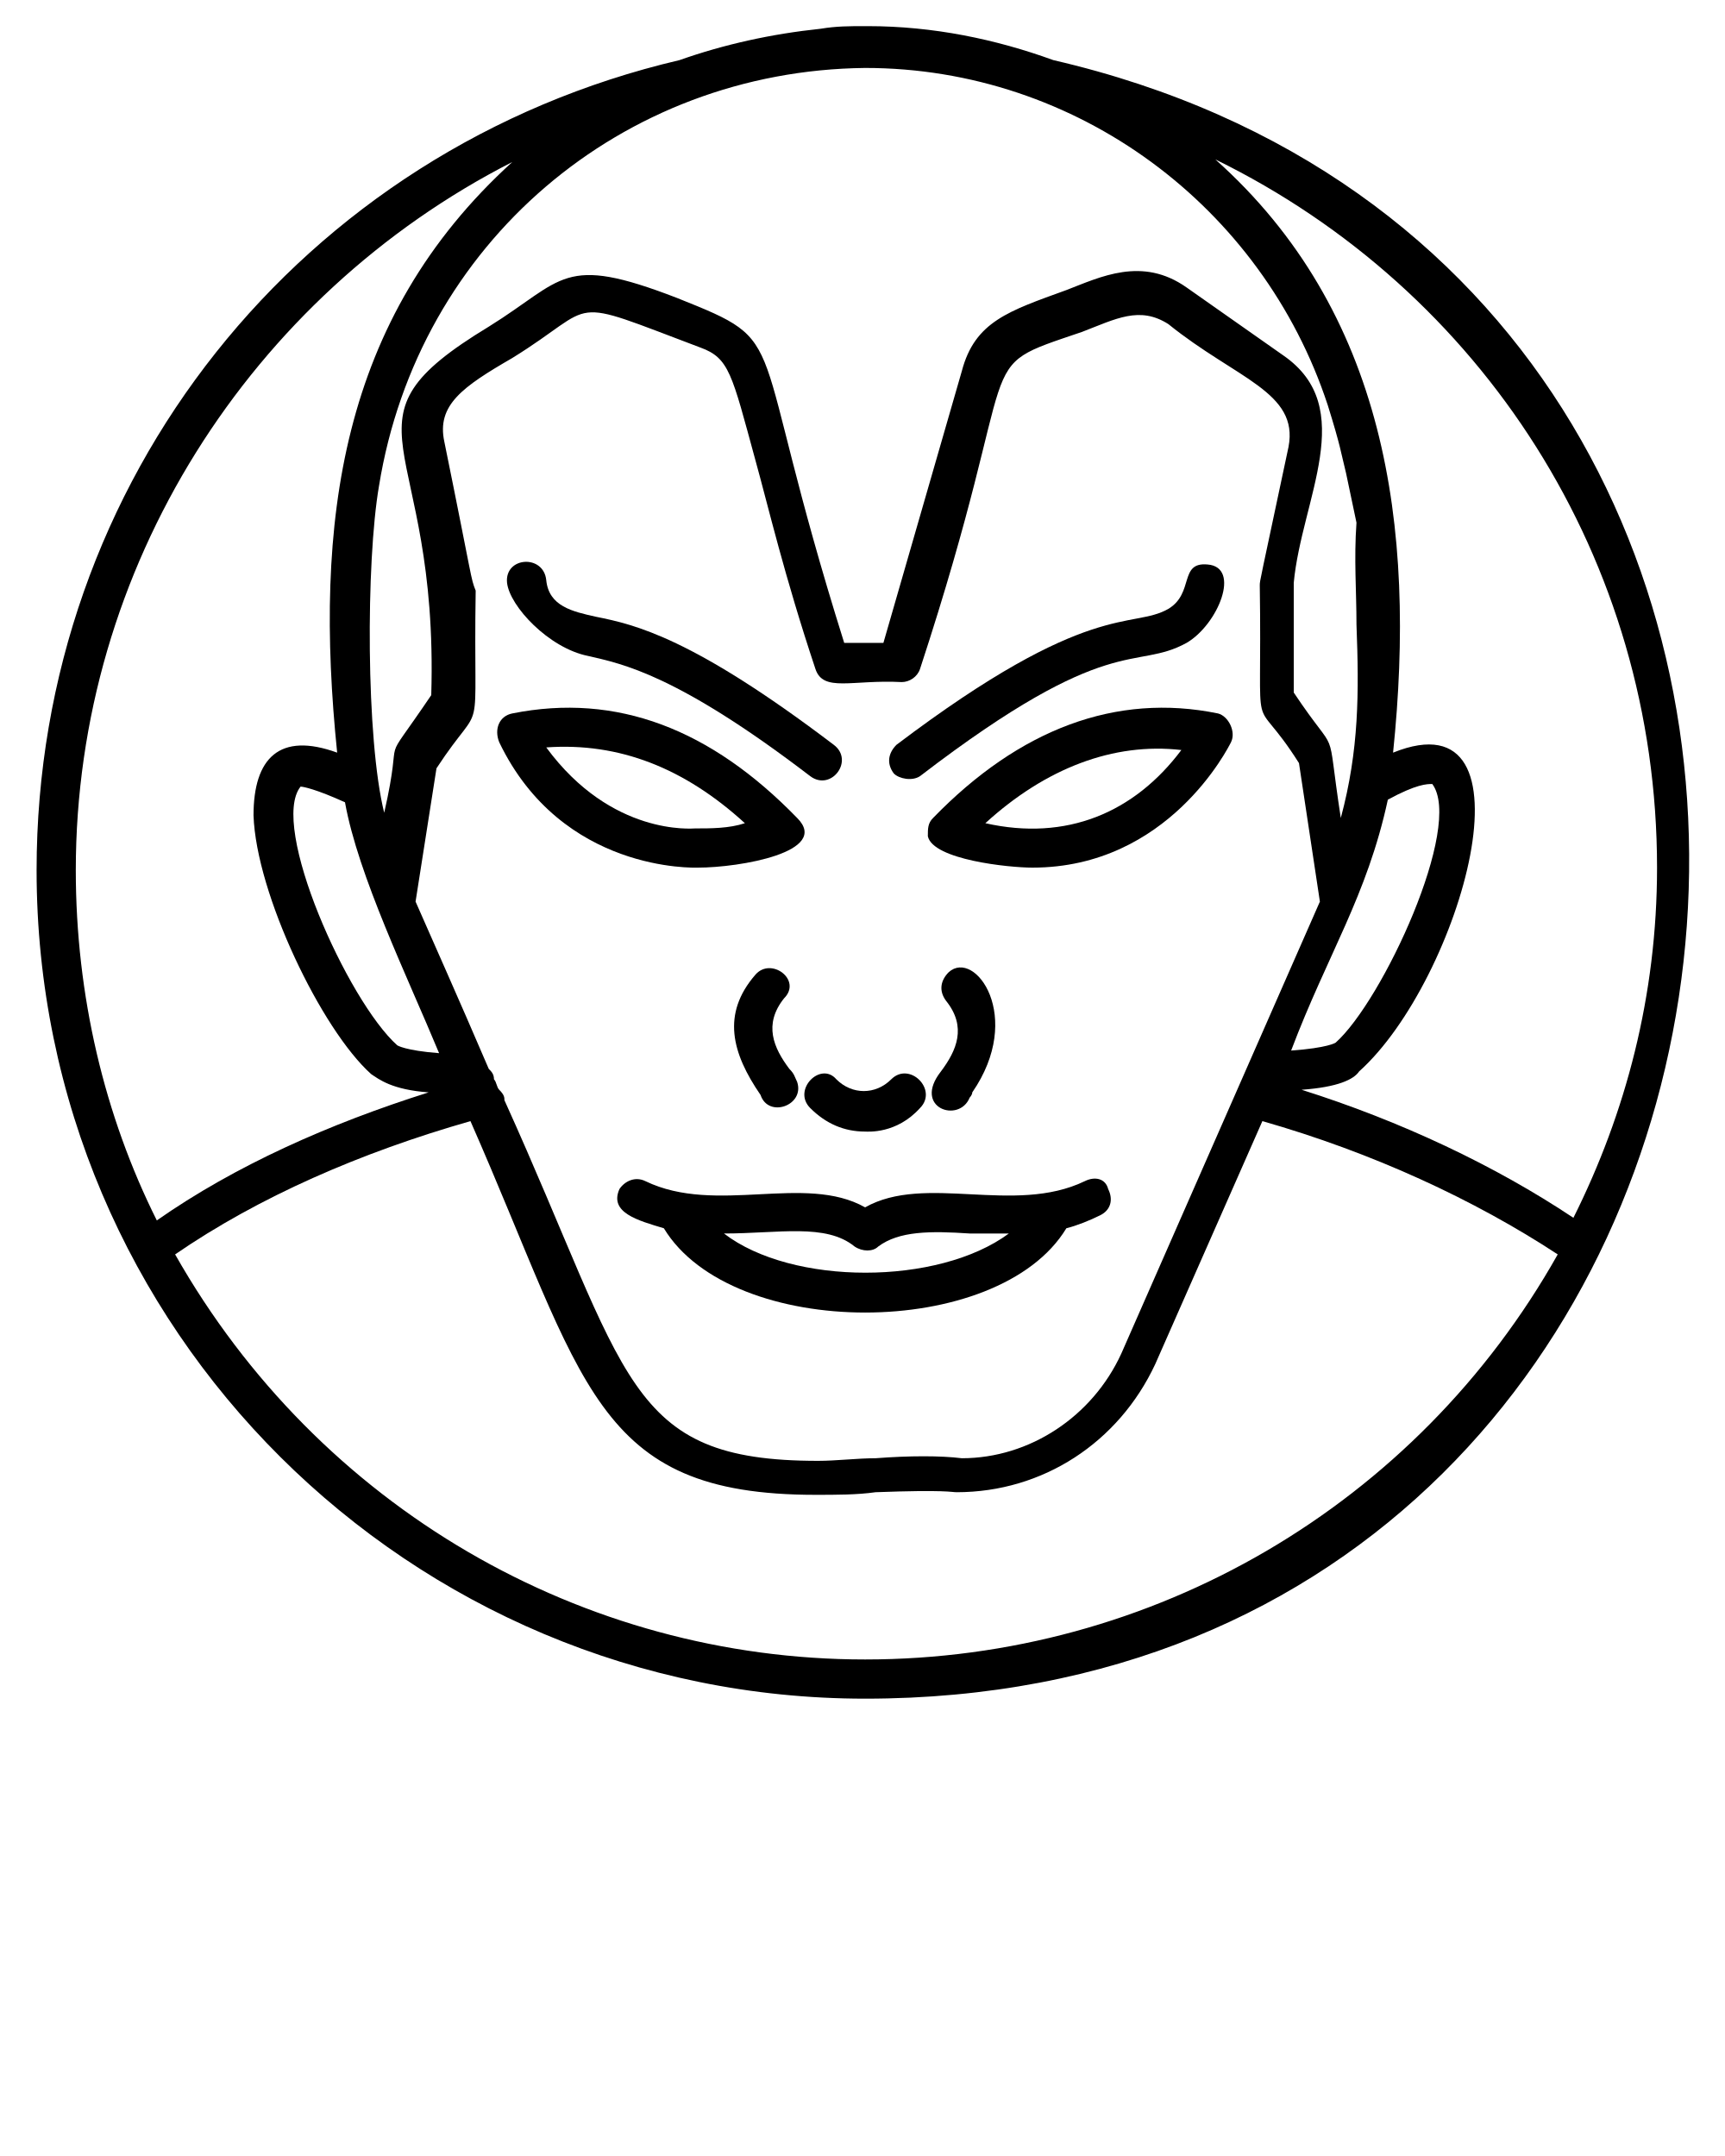
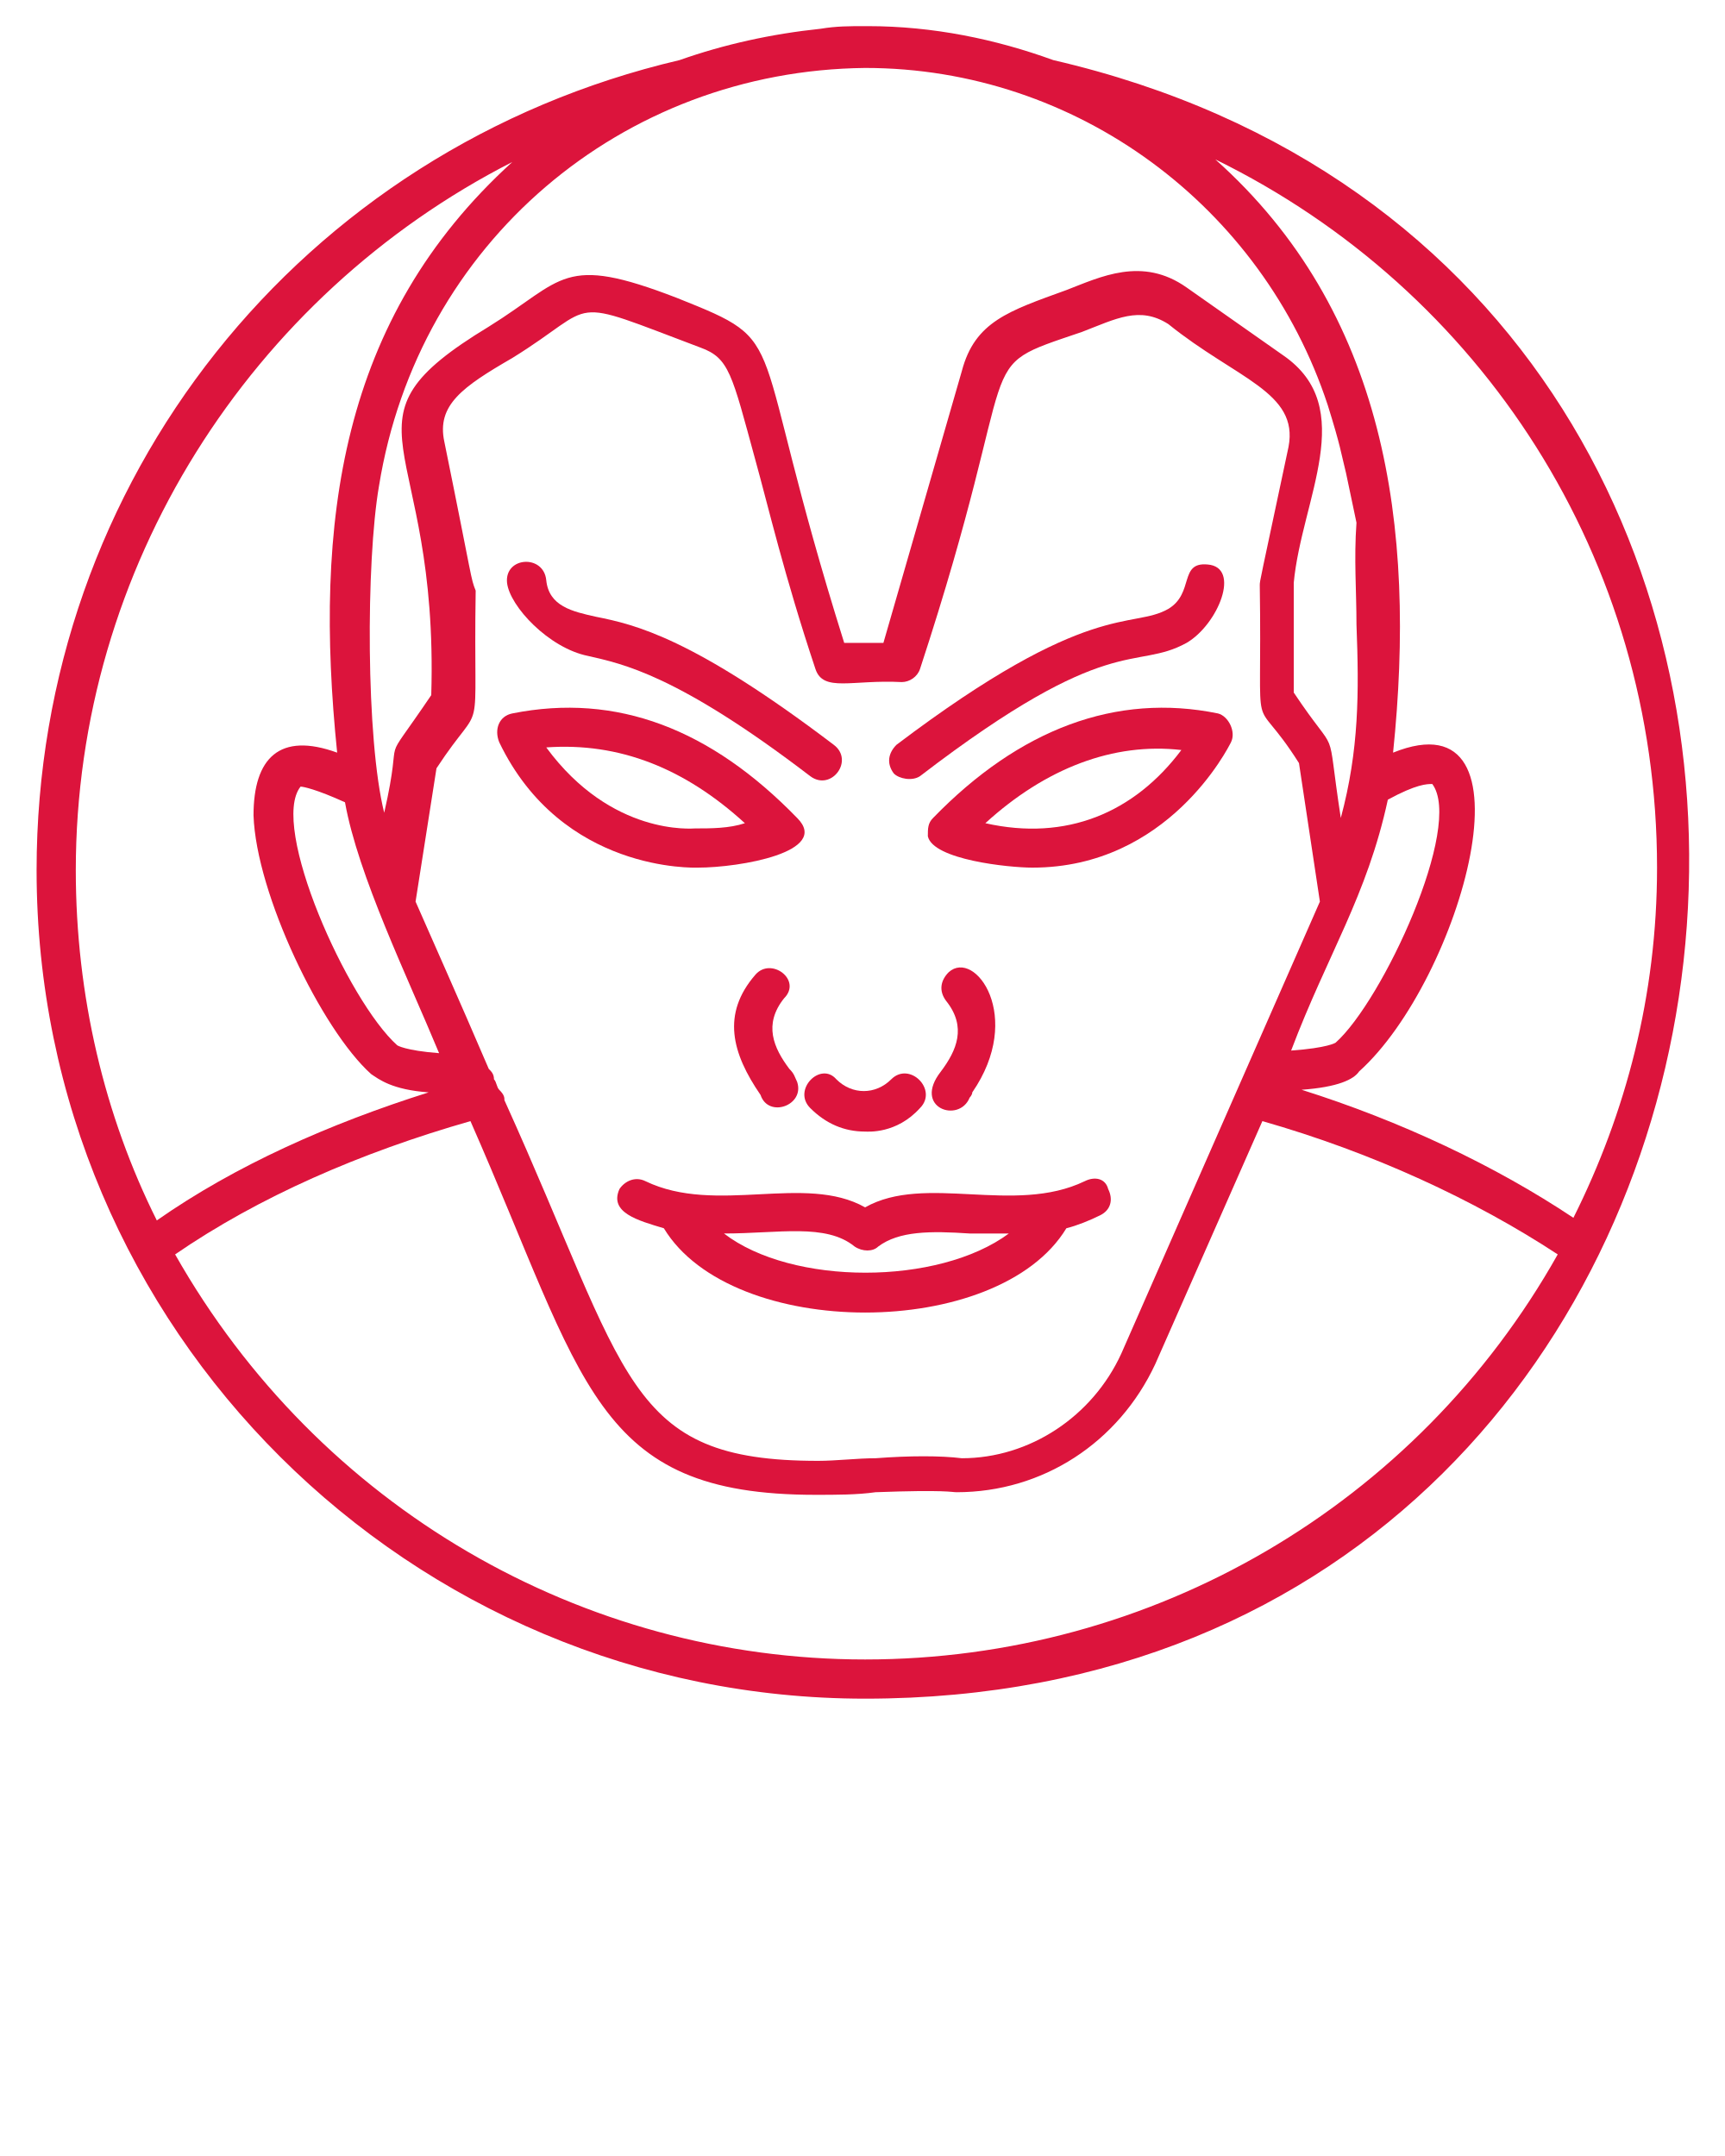
<svg xmlns="http://www.w3.org/2000/svg" version="1.1" x="0px" y="0px" viewBox="0 0 66 82.5" enable-background="new 0 0 66 66" xml:space="preserve">
+   <style>
+ path,polygon {
+     fill: crimson;
+ }
+ </style>
  <g>
    <path d="M40.3,2.3C38.1,1.5,35.7,1,33.2,1c0,0-0.1,0-0.1,0c0,0,0,0,0,0c0,0,0,0,0,0c-0.6,0-1.1,0-1.7,0.1c-1.9,0.2-3.7,0.6-5.4,1.2   C11.5,5.7,1.4,18.4,1.4,33.3C1.4,50.9,15.7,65,33.1,65C70.7,65,76.6,10.7,40.3,2.3z M33.1,63.5c-10.8,0-20.9-5.8-26.4-15.5   c3.2-2.2,7.1-3.9,11.3-5.1c4.4,10,4.7,14.3,13.2,14.3c0.8,0,1.6,0,2.3-0.1c2.7-0.1,2.9,0,3.1,0c3.3,0,6.2-1.9,7.6-4.9l4.1-9.3   c4.2,1.2,8.1,3,11.3,5.1C54.2,57.6,44.1,63.5,33.1,63.5z M17,16.9c-0.3-1.4,0.7-2.1,2.6-3.2c3.4-2.1,1.9-2.4,7.2-0.4   c1.1,0.4,1.2,1,2.1,4.3c0.5,1.8,1.1,4.4,2.3,8c0.3,0.9,1.4,0.4,3.3,0.5c0.3,0,0.6-0.2,0.7-0.5c4.1-12.5,1.8-11.4,6.2-12.9   c1.3-0.5,2.2-1,3.3-0.3c2.6,2.1,5,2.6,4.6,4.7c-1.1,5.2-1.1,5.1-1.1,5.3c0.1,6.5-0.4,3.8,1.5,6.8l0.8,5.3l-7.6,17.3   c-1.1,2.4-3.5,4-6.1,4c-0.8-0.1-2-0.1-3.3,0c-0.7,0-1.5,0.1-2.2,0.1c-7.4,0-7.2-3.2-12-13.8c0-0.1,0-0.2-0.2-0.4   c-0.1-0.1-0.1-0.3-0.2-0.4c0-0.2-0.1-0.3-0.2-0.4c-1.2-2.8-2.1-4.8-2.8-6.4l0.8-5.1c1.9-2.9,1.4-0.6,1.5-6.8   C18,22.1,18.1,22.3,17,16.9z M16.8,40.3c-1.3-0.1-1.6-0.3-1.6-0.3c-1.9-1.7-4.9-8.4-3.7-9.9c0.1,0,0.6,0.1,1.7,0.6   C13.7,33.5,15.6,37.4,16.8,40.3z M53.1,30.6c1.1-0.6,1.5-0.6,1.7-0.6c1.2,1.6-1.9,8.3-3.7,9.9c0,0-0.3,0.2-1.7,0.3   C50.8,36.5,52.3,34.3,53.1,30.6z M51.9,20c-0.1,1.4,0,2.6,0,3.9c0.1,2.6,0.1,4.8-0.6,7.4c-0.6-3.9,0-2.1-1.8-4.8v-4.2   c0.3-3.2,2.5-6.7-0.4-8.7L45.4,11c-1.7-1.2-3.3-0.4-4.6,0.1c-2.2,0.8-3.5,1.2-4,3.1l-3,10.4h-1.5c-3.8-12.1-1.9-11.4-6.4-13.2   c-4.4-1.7-4.3-0.7-7.2,1.1c-6.1,3.7-1.9,4.1-2.2,14.1c-2.1,3.1-1,1-1.8,4.5c-0.7-2.8-0.7-9.6-0.2-12.5c1.5-9.3,9.3-15.9,18.6-16   c8.1,0,15.2,5.3,17.7,12.9c0.5,1.6,0.5,1.8,0.7,2.6L51.9,20z M19.6,6.2C13,12.2,12,20,12.9,28.8C10.7,28,9.7,29,9.7,31.2   c0.1,3,2.6,8.2,4.5,9.9c0.3,0.2,0.8,0.6,2.2,0.7C12.6,43,9,44.6,6,46.7c-2-4-3.1-8.6-3.1-13.4C2.9,21.7,9.6,11.3,19.6,6.2z    M60.2,46.6c-3-2-6.6-3.7-10.4-4.9c1.4-0.1,2-0.4,2.2-0.7c3.9-3.5,7-14.5,1.3-12.2c0.9-8.7-0.3-16.9-6.8-22.7   c10.2,5,16.9,15.3,16.9,27.1C63.4,38.1,62.2,42.6,60.2,46.6z" />
    <path d="M31,42.4c0.6,0.6,1.3,0.9,2.1,0.9c0.1,0,1.2,0.1,2.1-0.9c0.7-0.7-0.4-1.8-1.1-1.1c-0.6,0.6-1.5,0.6-2.1,0   C31.4,40.6,30.3,41.7,31,42.4z" />
    <path d="M37.1,42c0,0,0.1-0.1,0.1-0.2c2-2.9,0.1-5.5-0.9-4.6c-0.3,0.3-0.4,0.7-0.1,1.1c0.8,1,0.4,1.9-0.2,2.7   C34.9,42.4,36.7,43,37.1,42z" />
    <path d="M28.9,37.3c-1.3,1.5-0.9,3,0.2,4.6c0.3,0.9,1.7,0.4,1.4-0.5c-0.1-0.2-0.1-0.3-0.3-0.5c-0.6-0.8-1-1.7-0.2-2.7   C30.7,37.5,29.5,36.6,28.9,37.3z" />
    <path d="M41.5,45.2c-2.7,1.3-6.1-0.3-8.4,1c-2.3-1.3-5.7,0.3-8.4-1c-0.4-0.2-0.8,0-1,0.3c-0.4,0.9,0.7,1.2,1.7,1.5   c2.6,4.3,12.8,4.3,15.4,0c0.4-0.1,0.9-0.3,1.3-0.5c0.4-0.2,0.5-0.6,0.3-1C42.3,45.1,41.9,45,41.5,45.2z M27.7,47.2   c2.1,0,3.9-0.4,5,0.5c0.3,0.2,0.7,0.2,0.9,0c0.8-0.6,2-0.6,3.5-0.5c0.5,0,1,0,1.5,0C35.9,49.2,30.3,49.2,27.7,47.2z" />
    <path d="M35.7,31.3c-0.2,0.2-0.2,0.4-0.2,0.7c0.2,0.9,3.1,1.2,4,1.2c5.2,0,7.5-4.6,7.6-4.8c0.2-0.4-0.1-1-0.5-1.1   C42.7,26.5,39,27.9,35.7,31.3z M37.7,31.5c2.3-2.1,4.9-3.1,7.5-2.8C43.4,31.1,40.8,32.2,37.7,31.5z" />
    <path d="M35.2,29.7c7.3-5.6,8.2-4,10.2-5.1c1.2-0.7,2.1-2.9,0.8-3c-1.1-0.1-0.5,1.1-1.5,1.7c-1.4,0.8-3-0.4-10.4,5.2   c-0.3,0.3-0.4,0.7-0.1,1.1C34.4,29.8,34.9,29.9,35.2,29.7z" />
    <path d="M26.7,33.2c1.6,0,5.1-0.6,3.8-1.9c-3.3-3.4-6.9-4.8-10.9-4c-0.5,0.1-0.7,0.6-0.5,1.1C21.5,33.4,26.6,33.2,26.7,33.2z    M28.5,31.5c-0.6,0.2-1.3,0.2-1.9,0.2c-0.1,0-3.2,0.3-5.7-3.1C23.7,28.4,26.2,29.4,28.5,31.5z" />
    <path d="M22.5,25.1c1.3,0.3,3.4,0.7,8.5,4.6c0.8,0.6,1.7-0.6,0.9-1.2c-5.4-4.1-7.6-4.6-9.1-4.9c-0.9-0.2-1.8-0.4-1.9-1.4   c-0.1-1-1.6-0.9-1.5,0.1C19.5,23.2,21,24.8,22.5,25.1z" />
  </g>
</svg>
